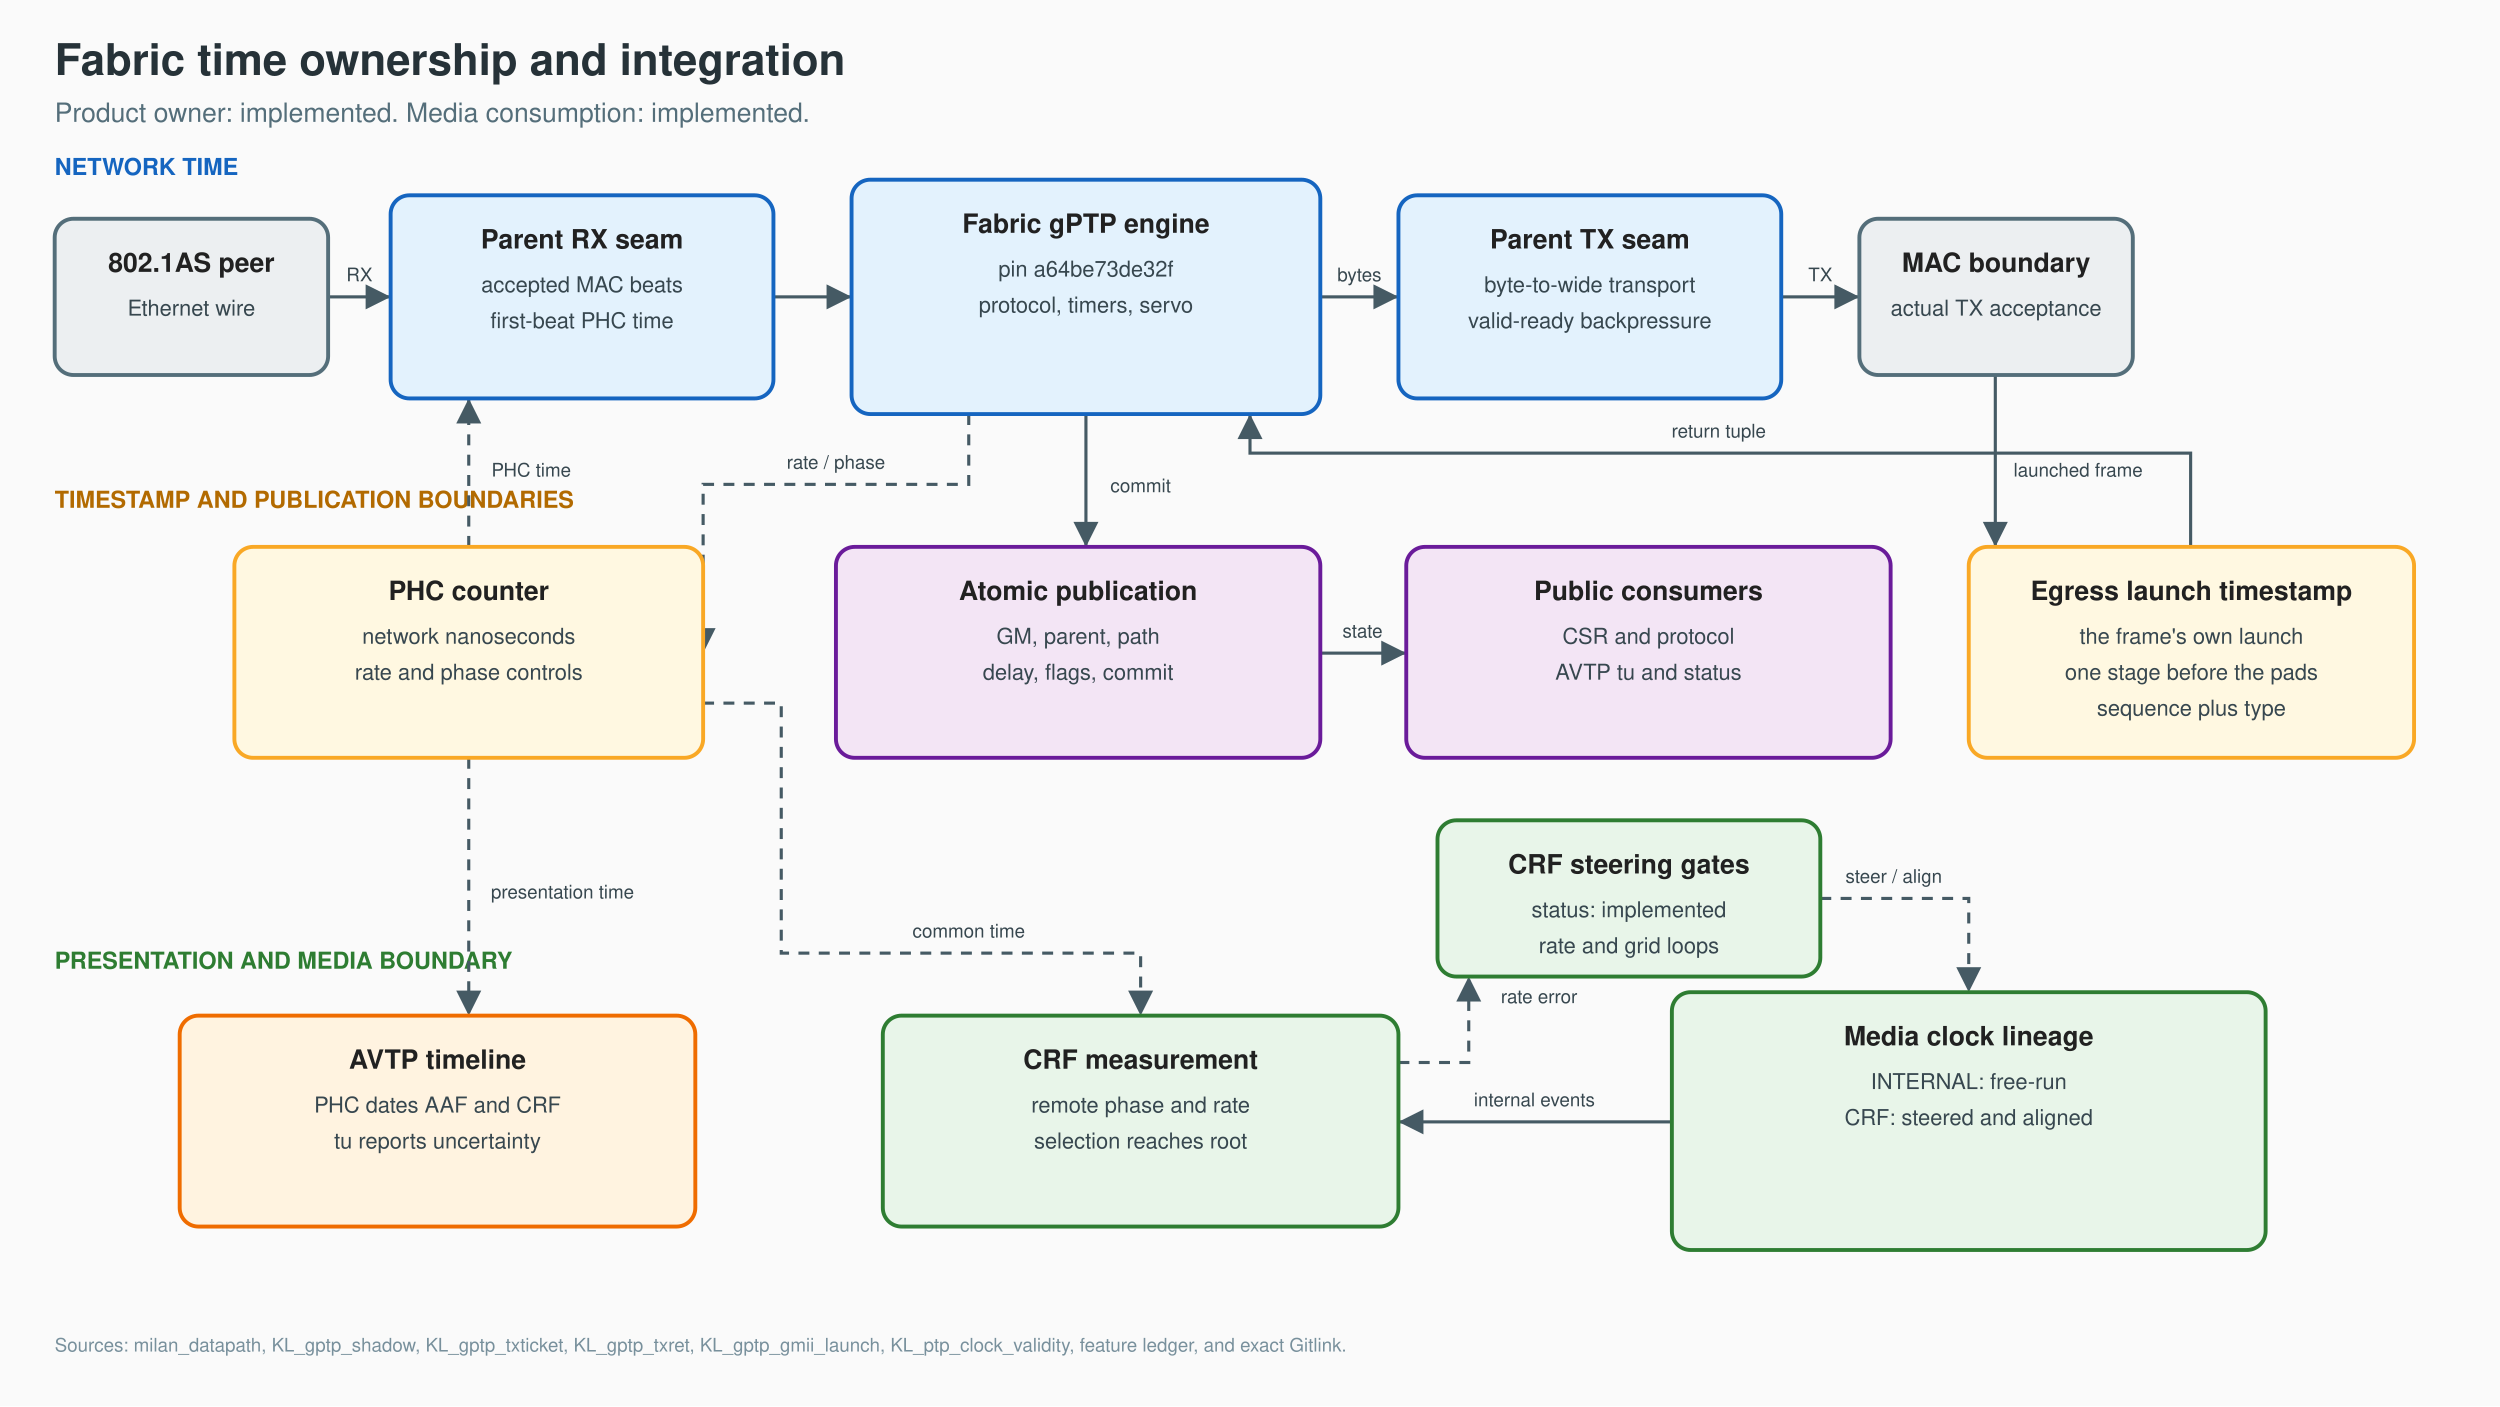
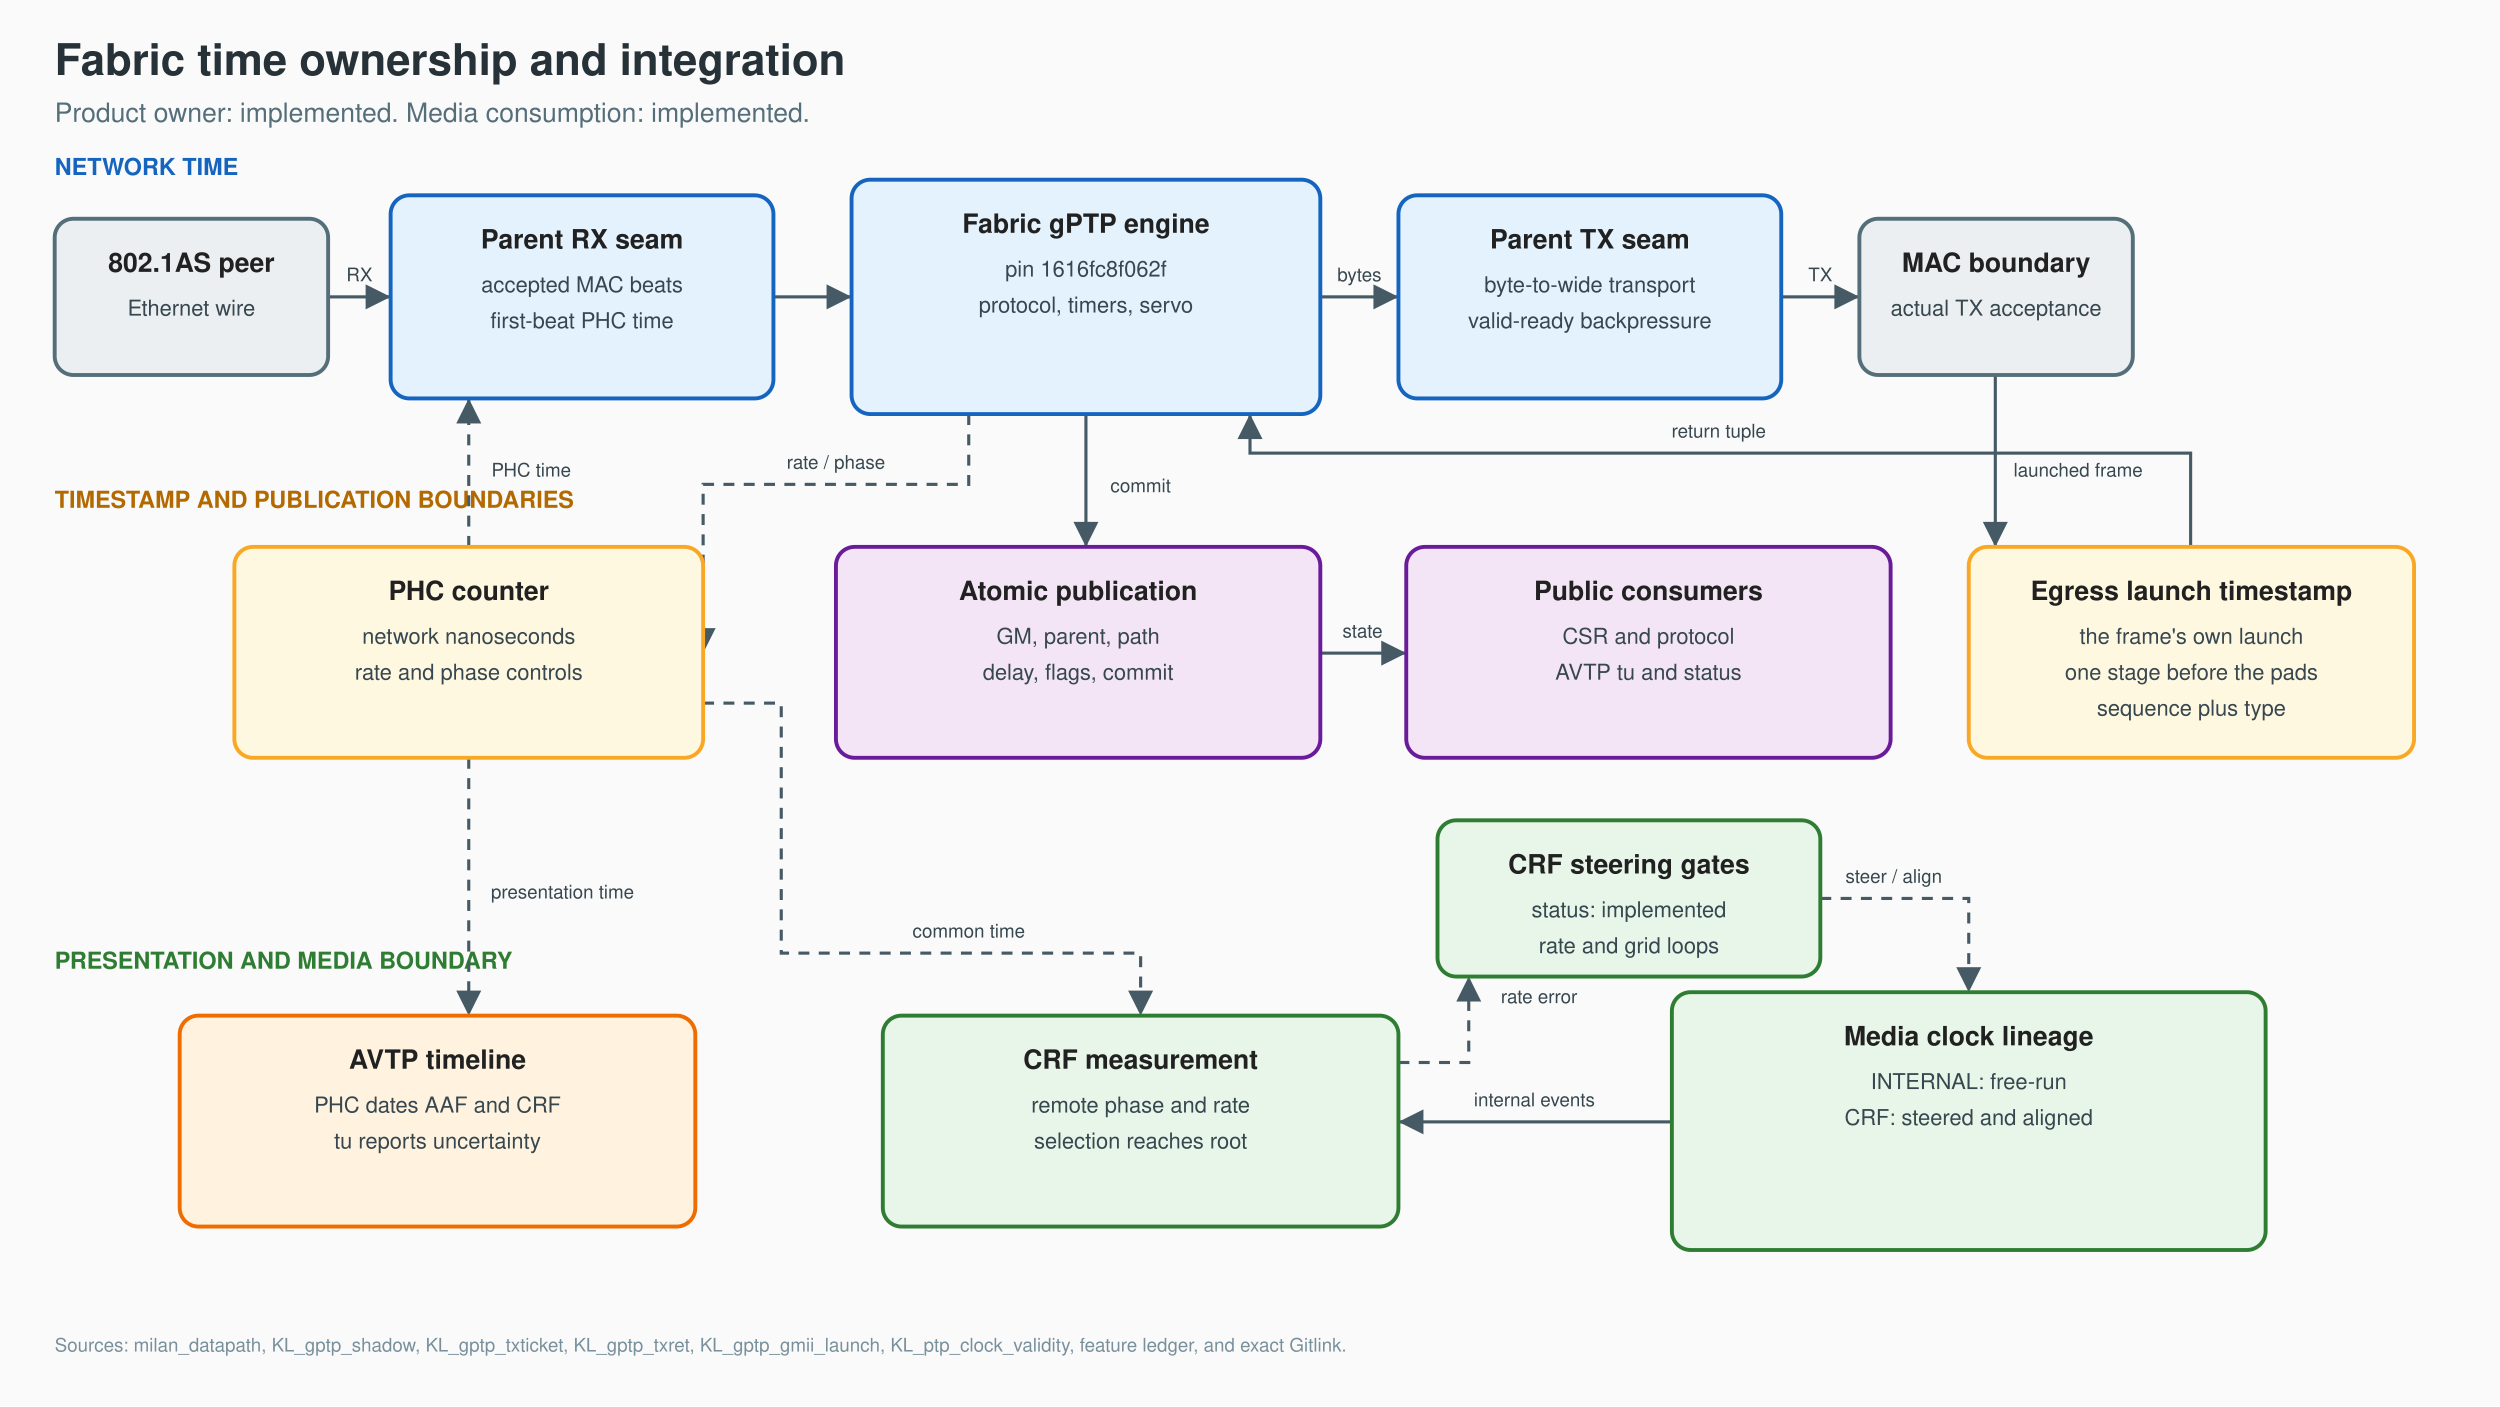
<svg xmlns="http://www.w3.org/2000/svg" width="1600" height="900" viewBox="0 0 1600 900" font-family="Helvetica,Arial,sans-serif">
  <rect width="1600" height="900" fill="#FAFAFA" />
  <defs>
    <marker id="arrow" markerWidth="12" markerHeight="12" refX="8" refY="4" orient="auto">
      <path d="M0,0 L8,4 L0,8 Z" fill="#455A64" />
    </marker>
  </defs>
  <text x="35" y="48" font-size="28" font-weight="bold" fill="#263238">Fabric time ownership and integration</text>
  <text x="35" y="78" font-size="17" fill="#546E7A">Product owner: implemented. Media consumption: implemented.</text>
  <text x="35" y="112" font-size="15" font-weight="bold" fill="#1565C0">NETWORK TIME</text>
  <text x="35" y="325" font-size="15" font-weight="bold" fill="#B26A00">TIMESTAMP AND PUBLICATION BOUNDARIES</text>
  <text x="35" y="620" font-size="15" font-weight="bold" fill="#2E7D32">PRESENTATION AND MEDIA BOUNDARY</text>
  <path d="M210,190 L250,190" fill="none" stroke="#455A64" stroke-width="2" marker-end="url(#arrow)" />
  <text x="230" y="180" text-anchor="middle" font-size="12" fill="#37474F">RX</text>
  <path d="M495,190 L545,190" fill="none" stroke="#455A64" stroke-width="2" marker-end="url(#arrow)" />
  <path d="M845,190 L895,190" fill="none" stroke="#455A64" stroke-width="2" marker-end="url(#arrow)" />
  <text x="870" y="180" text-anchor="middle" font-size="12" fill="#37474F">bytes</text>
  <path d="M1140,190 L1190,190" fill="none" stroke="#455A64" stroke-width="2" marker-end="url(#arrow)" />
  <text x="1165" y="180" text-anchor="middle" font-size="12" fill="#37474F">TX</text>
  <path d="M300,350 L300,255" fill="none" stroke="#455A64" stroke-width="2" marker-end="url(#arrow)" stroke-dasharray="7,6" />
  <text x="340" y="305" text-anchor="middle" font-size="12" fill="#37474F">PHC time</text>
  <path d="M620,265 L620,310 L450,310 L450,418" fill="none" stroke="#455A64" stroke-width="2" marker-end="url(#arrow)" stroke-dasharray="7,6" />
  <text x="535" y="300" text-anchor="middle" font-size="12" fill="#37474F">rate / phase</text>
  <path d="M695,265 L695,350" fill="none" stroke="#455A64" stroke-width="2" marker-end="url(#arrow)" />
  <text x="730" y="315" text-anchor="middle" font-size="12" fill="#37474F">commit</text>
  <path d="M845,418 L900,418" fill="none" stroke="#455A64" stroke-width="2" marker-end="url(#arrow)" />
  <text x="872" y="408" text-anchor="middle" font-size="12" fill="#37474F">state</text>
  <path d="M1277,240 L1277,350" fill="none" stroke="#455A64" stroke-width="2" marker-end="url(#arrow)" />
  <text x="1330" y="305" text-anchor="middle" font-size="12" fill="#37474F">launched frame</text>
  <path d="M1402,350 L1402,290 L800,290 L800,265" fill="none" stroke="#455A64" stroke-width="2" marker-end="url(#arrow)" />
  <text x="1100" y="280" text-anchor="middle" font-size="12" fill="#37474F">return tuple</text>
  <path d="M300,485 L300,650" fill="none" stroke="#455A64" stroke-width="2" marker-end="url(#arrow)" stroke-dasharray="7,6" />
  <text x="360" y="575" text-anchor="middle" font-size="12" fill="#37474F">presentation time</text>
  <path d="M450,450 L500,450 L500,610 L730,610 L730,650" fill="none" stroke="#455A64" stroke-width="2" marker-end="url(#arrow)" stroke-dasharray="7,6" />
  <text x="620" y="600" text-anchor="middle" font-size="12" fill="#37474F">common time</text>
  <path d="M1070,718 L895,718" fill="none" stroke="#455A64" stroke-width="2" marker-end="url(#arrow)" />
  <text x="982" y="708" text-anchor="middle" font-size="12" fill="#37474F">internal events</text>
  <path d="M895,680 L940,680 L940,625" fill="none" stroke="#455A64" stroke-width="2" marker-end="url(#arrow)" stroke-dasharray="7,6" />
  <text x="985" y="642" text-anchor="middle" font-size="12" fill="#37474F">rate error</text>
  <path d="M1165,575 L1260,575 L1260,635" fill="none" stroke="#455A64" stroke-width="2" marker-end="url(#arrow)" stroke-dasharray="7,6" />
  <text x="1212" y="565" text-anchor="middle" font-size="12" fill="#37474F">steer / align</text>
  <rect id="peer" x="35" y="140" width="175" height="100" rx="12" fill="#ECEFF1" stroke="#546E7A" stroke-width="2.5" />
  <text x="122.5" y="174" text-anchor="middle" font-size="17" font-weight="bold" fill="#212121">802.1AS peer</text>
  <text x="122.5" y="202" text-anchor="middle" font-size="14" fill="#37474F">Ethernet wire</text>
  <rect id="rx" x="250" y="125" width="245" height="130" rx="12" fill="#E3F2FD" stroke="#1565C0" stroke-width="2.5" />
  <text x="372.5" y="159" text-anchor="middle" font-size="17" font-weight="bold" fill="#212121">Parent RX seam</text>
  <text x="372.5" y="187" text-anchor="middle" font-size="14" fill="#37474F">accepted MAC beats</text>
  <text x="372.5" y="210" text-anchor="middle" font-size="14" fill="#37474F">first-beat PHC time</text>
  <rect id="engine" x="545" y="115" width="300" height="150" rx="12" fill="#E3F2FD" stroke="#1565C0" stroke-width="2.5" />
  <text x="695.0" y="149" text-anchor="middle" font-size="17" font-weight="bold" fill="#212121">Fabric gPTP engine</text>
-   <text x="695.0" y="177" text-anchor="middle" font-size="14" fill="#37474F">pin a64be73de32f</text>
+   <text x="695.0" y="177" text-anchor="middle" font-size="14" fill="#37474F">pin 1616fc8f062f</text>
  <text x="695.0" y="200" text-anchor="middle" font-size="14" fill="#37474F">protocol, timers, servo</text>
  <rect id="tx" x="895" y="125" width="245" height="130" rx="12" fill="#E3F2FD" stroke="#1565C0" stroke-width="2.5" />
  <text x="1017.5" y="159" text-anchor="middle" font-size="17" font-weight="bold" fill="#212121">Parent TX seam</text>
  <text x="1017.5" y="187" text-anchor="middle" font-size="14" fill="#37474F">byte-to-wide transport</text>
  <text x="1017.5" y="210" text-anchor="middle" font-size="14" fill="#37474F">valid-ready backpressure</text>
  <rect id="mac" x="1190" y="140" width="175" height="100" rx="12" fill="#ECEFF1" stroke="#546E7A" stroke-width="2.5" />
  <text x="1277.5" y="174" text-anchor="middle" font-size="17" font-weight="bold" fill="#212121">MAC boundary</text>
  <text x="1277.5" y="202" text-anchor="middle" font-size="14" fill="#37474F">actual TX acceptance</text>
  <rect id="phc" x="150" y="350" width="300" height="135" rx="12" fill="#FFF8E1" stroke="#F9A825" stroke-width="2.5" />
  <text x="300.0" y="384" text-anchor="middle" font-size="17" font-weight="bold" fill="#212121">PHC counter</text>
  <text x="300.0" y="412" text-anchor="middle" font-size="14" fill="#37474F">network nanoseconds</text>
  <text x="300.0" y="435" text-anchor="middle" font-size="14" fill="#37474F">rate and phase controls</text>
  <rect id="publish" x="535" y="350" width="310" height="135" rx="12" fill="#F3E5F5" stroke="#6A1B9A" stroke-width="2.5" />
  <text x="690.0" y="384" text-anchor="middle" font-size="17" font-weight="bold" fill="#212121">Atomic publication</text>
  <text x="690.0" y="412" text-anchor="middle" font-size="14" fill="#37474F">GM, parent, path</text>
  <text x="690.0" y="435" text-anchor="middle" font-size="14" fill="#37474F">delay, flags, commit</text>
  <rect id="consumers" x="900" y="350" width="310" height="135" rx="12" fill="#F3E5F5" stroke="#6A1B9A" stroke-width="2.5" />
  <text x="1055.0" y="384" text-anchor="middle" font-size="17" font-weight="bold" fill="#212121">Public consumers</text>
  <text x="1055.0" y="412" text-anchor="middle" font-size="14" fill="#37474F">CSR and protocol</text>
  <text x="1055.0" y="435" text-anchor="middle" font-size="14" fill="#37474F">AVTP tu and status</text>
  <rect id="stamp" x="1260" y="350" width="285" height="135" rx="12" fill="#FFF8E1" stroke="#F9A825" stroke-width="2.5" />
  <text x="1402.5" y="384" text-anchor="middle" font-size="17" font-weight="bold" fill="#212121">Egress launch timestamp</text>
  <text x="1402.5" y="412" text-anchor="middle" font-size="14" fill="#37474F">the frame's own launch</text>
  <text x="1402.5" y="435" text-anchor="middle" font-size="14" fill="#37474F">one stage before the pads</text>
  <text x="1402.5" y="458" text-anchor="middle" font-size="14" fill="#37474F">sequence plus type</text>
  <rect id="avtp" x="115" y="650" width="330" height="135" rx="12" fill="#FFF3E0" stroke="#EF6C00" stroke-width="2.5" />
  <text x="280.0" y="684" text-anchor="middle" font-size="17" font-weight="bold" fill="#212121">AVTP timeline</text>
  <text x="280.0" y="712" text-anchor="middle" font-size="14" fill="#37474F">PHC dates AAF and CRF</text>
  <text x="280.0" y="735" text-anchor="middle" font-size="14" fill="#37474F">tu reports uncertainty</text>
  <rect id="crf" x="565" y="650" width="330" height="135" rx="12" fill="#E8F5E9" stroke="#2E7D32" stroke-width="2.5" />
  <text x="730.0" y="684" text-anchor="middle" font-size="17" font-weight="bold" fill="#212121">CRF measurement</text>
  <text x="730.0" y="712" text-anchor="middle" font-size="14" fill="#37474F">remote phase and rate</text>
  <text x="730.0" y="735" text-anchor="middle" font-size="14" fill="#37474F">selection reaches root</text>
  <rect id="media" x="1070" y="635" width="380" height="165" rx="12" fill="#E8F5E9" stroke="#2E7D32" stroke-width="2.5" />
  <text x="1260.0" y="669" text-anchor="middle" font-size="17" font-weight="bold" fill="#212121">Media clock lineage</text>
  <text x="1260.0" y="697" text-anchor="middle" font-size="14" fill="#37474F">INTERNAL: free-run</text>
  <text x="1260.0" y="720" text-anchor="middle" font-size="14" fill="#37474F">CRF: steered and aligned</text>
  <rect id="select" x="920" y="525" width="245" height="100" rx="12" fill="#E8F5E9" stroke="#2E7D32" stroke-width="2.5" />
  <text x="1042.5" y="559" text-anchor="middle" font-size="17" font-weight="bold" fill="#212121">CRF steering gates</text>
  <text x="1042.5" y="587" text-anchor="middle" font-size="14" fill="#37474F">status: implemented</text>
  <text x="1042.5" y="610" text-anchor="middle" font-size="14" fill="#37474F">rate and grid loops</text>
  <text x="35" y="865" font-size="12" fill="#78909C">Sources: milan_datapath, KL_gptp_shadow, KL_gptp_txticket, KL_gptp_txret, KL_gptp_gmii_launch, KL_ptp_clock_validity, feature ledger, and exact Gitlink.</text>
</svg>
